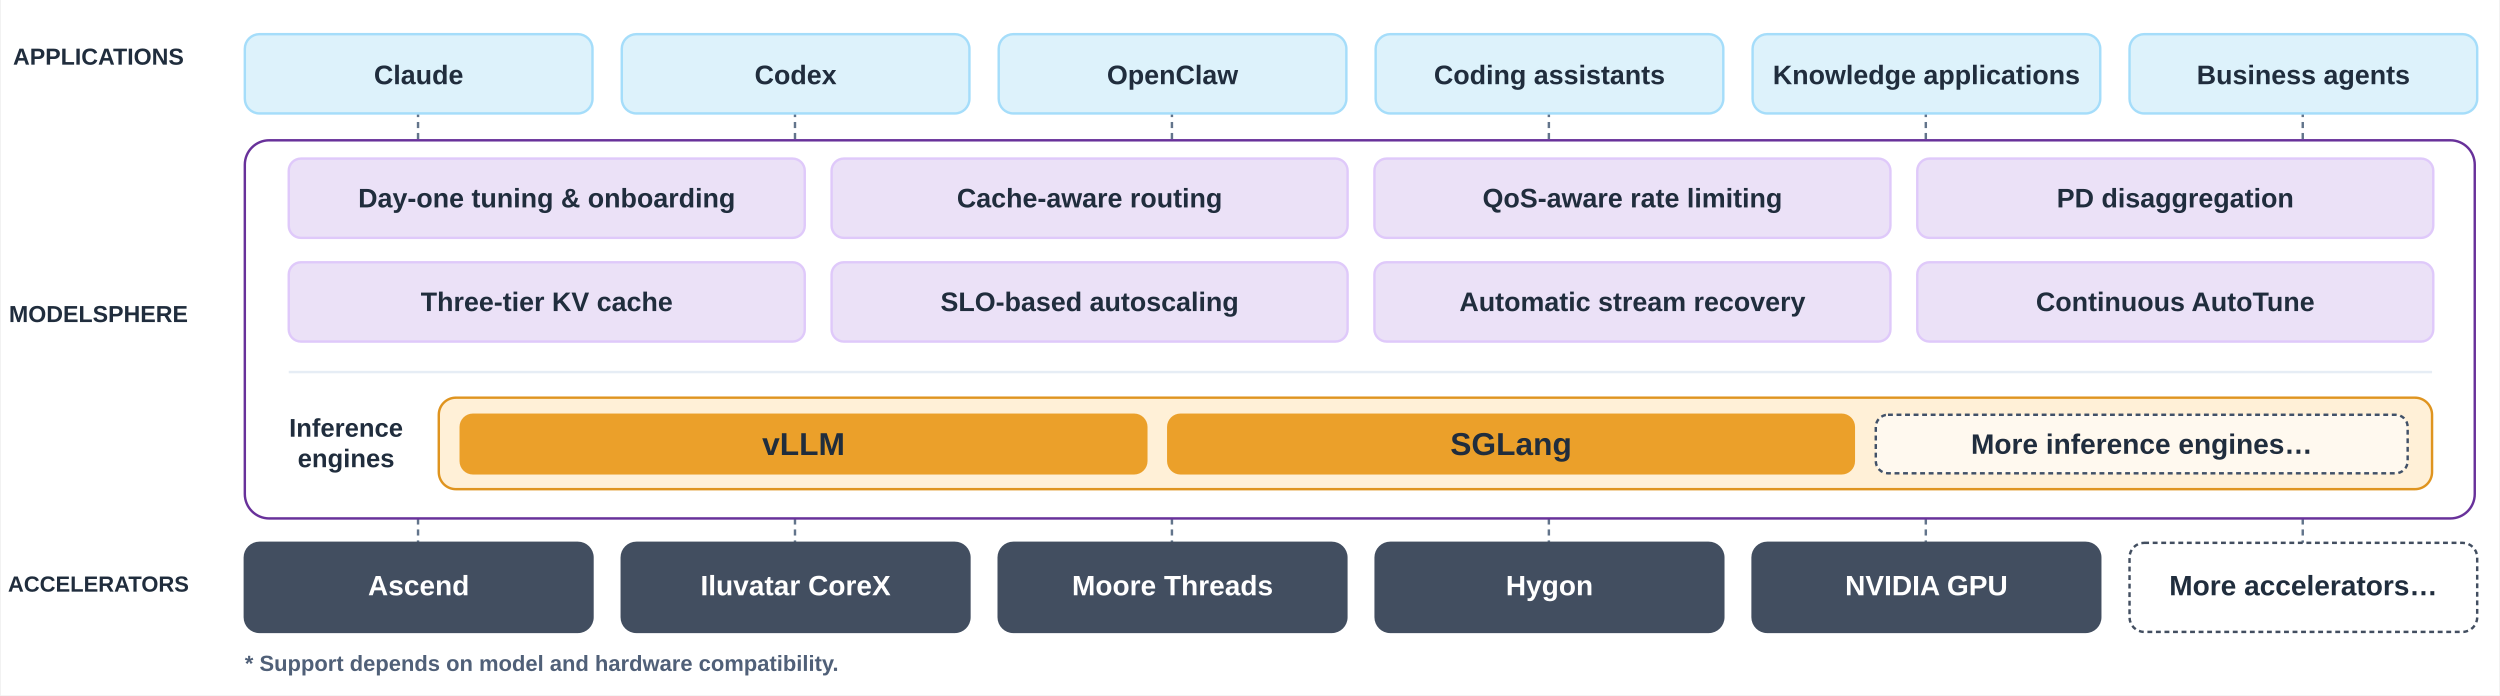
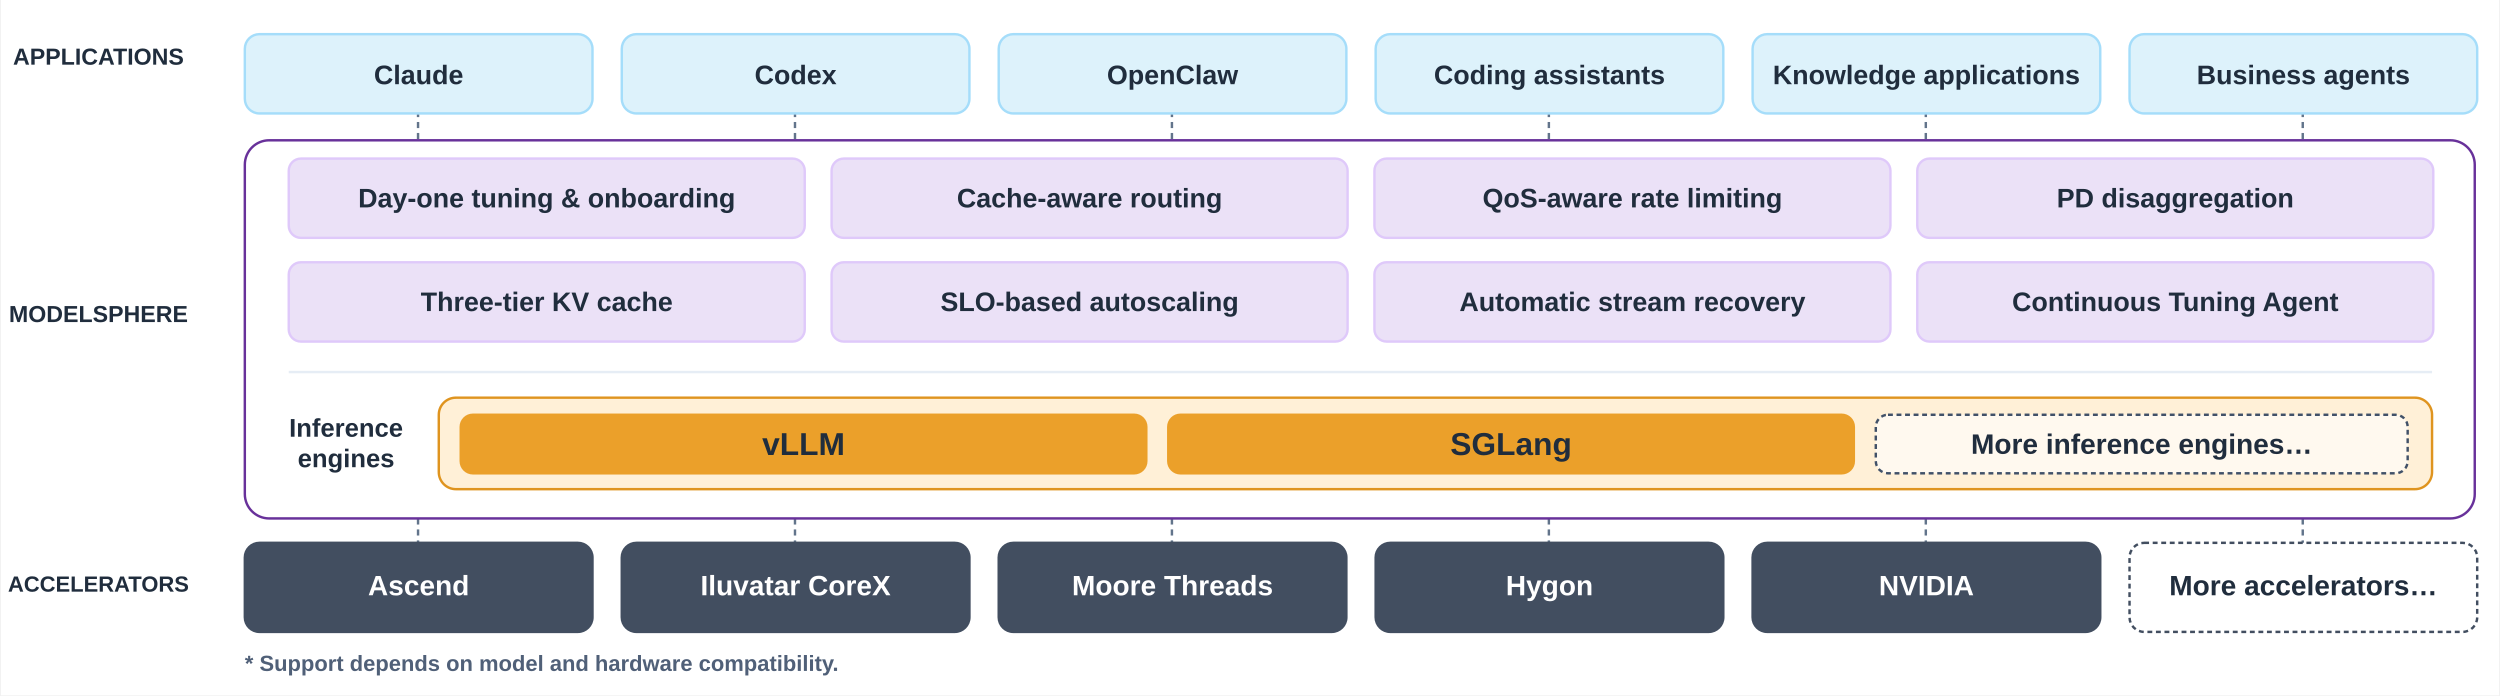
<svg xmlns="http://www.w3.org/2000/svg" width="2675" height="744" viewBox="0 0 2048 570" role="img" aria-labelledby="title desc">
  <rect width="2048" height="570" fill="#fff" />
  <g font-family="Arial, sans-serif" fill="#202d3d">
    <path d="M342 91v25M342 425v20" stroke="#62748b" stroke-width="2" stroke-dasharray="5 4" />
    <path d="M651 91v25M651 425v20" stroke="#62748b" stroke-width="2" stroke-dasharray="5 4" />
    <path d="M960 91v25M960 425v20" stroke="#62748b" stroke-width="2" stroke-dasharray="5 4" />
    <path d="M1269 91v25M1269 425v20" stroke="#62748b" stroke-width="2" stroke-dasharray="5 4" />
    <path d="M1578 91v25M1578 425v20" stroke="#62748b" stroke-width="2" stroke-dasharray="5 4" />
    <path d="M1887 91v25M1887 425v20" stroke="#62748b" stroke-width="2" stroke-dasharray="5 4" />
    <text x="80" y="53" font-size="19" text-anchor="middle" font-weight="600">APPLICATIONS</text>
    <text x="80" y="264" font-size="19" text-anchor="middle" font-weight="600">MODELSPHERE</text>
    <text x="80" y="485" font-size="18" text-anchor="middle" font-weight="600">ACCELERATORS</text>
    <rect x="200" y="28" width="285" height="65" rx="12" fill="#ddf2fb" stroke="#a5ddfa" stroke-width="2" />
    <text x="342.5" y="69" font-size="22" text-anchor="middle" font-weight="600">Claude</text>
    <rect x="509" y="28" width="285" height="65" rx="12" fill="#ddf2fb" stroke="#a5ddfa" stroke-width="2" />
    <text x="651.5" y="69" font-size="22" text-anchor="middle" font-weight="600">Codex</text>
    <rect x="818" y="28" width="285" height="65" rx="12" fill="#ddf2fb" stroke="#a5ddfa" stroke-width="2" />
    <text x="960.5" y="69" font-size="22" text-anchor="middle" font-weight="600">OpenClaw</text>
    <rect x="1127" y="28" width="285" height="65" rx="12" fill="#ddf2fb" stroke="#a5ddfa" stroke-width="2" />
    <text x="1269.5" y="69" font-size="22" text-anchor="middle" font-weight="600">Coding assistants</text>
    <rect x="1436" y="28" width="285" height="65" rx="12" fill="#ddf2fb" stroke="#a5ddfa" stroke-width="2" />
    <text x="1578.5" y="69" font-size="22" text-anchor="middle" font-weight="600">Knowledge applications</text>
    <rect x="1745" y="28" width="285" height="65" rx="12" fill="#ddf2fb" stroke="#a5ddfa" stroke-width="2" />
    <text x="1887.5" y="69" font-size="22" text-anchor="middle" font-weight="600">Business agents</text>
    <rect x="200" y="115" width="1828" height="310" rx="20" fill="#fff" stroke="#68319a" stroke-width="2" />
    <rect x="236" y="130" width="423" height="65" rx="10" fill="#ebe1f7" stroke="#dfc9fa" stroke-width="2" />
    <text x="447.5" y="170" font-size="22" text-anchor="middle" font-weight="600">Day-one tuning &amp; onboarding</text>
    <rect x="681" y="130" width="423" height="65" rx="10" fill="#ebe1f7" stroke="#dfc9fa" stroke-width="2" />
    <text x="892.5" y="170" font-size="22" text-anchor="middle" font-weight="600">Cache-aware routing</text>
    <rect x="1126" y="130" width="423" height="65" rx="10" fill="#ebe1f7" stroke="#dfc9fa" stroke-width="2" />
    <text x="1337.5" y="170" font-size="22" text-anchor="middle" font-weight="600">QoS-aware rate limiting</text>
    <rect x="1571" y="130" width="423" height="65" rx="10" fill="#ebe1f7" stroke="#dfc9fa" stroke-width="2" />
    <text x="1782.5" y="170" font-size="22" text-anchor="middle" font-weight="600">PD disaggregation</text>
    <rect x="236" y="215" width="423" height="65" rx="10" fill="#ebe1f7" stroke="#dfc9fa" stroke-width="2" />
    <text x="447.5" y="255" font-size="22" text-anchor="middle" font-weight="600">Three-tier KV cache</text>
    <rect x="681" y="215" width="423" height="65" rx="10" fill="#ebe1f7" stroke="#dfc9fa" stroke-width="2" />
    <text x="892.5" y="255" font-size="22" text-anchor="middle" font-weight="600">SLO-based autoscaling</text>
    <rect x="1126" y="215" width="423" height="65" rx="10" fill="#ebe1f7" stroke="#dfc9fa" stroke-width="2" />
    <text x="1337.5" y="255" font-size="22" text-anchor="middle" font-weight="600">Automatic stream recovery</text>
    <rect x="1571" y="215" width="423" height="65" rx="10" fill="#ebe1f7" stroke="#dfc9fa" stroke-width="2" />
-     <text x="1782.5" y="255" font-size="22" text-anchor="middle" font-weight="600">Continuous AutoTune</text>
+     <text x="1782.5" y="255" font-size="22" text-anchor="middle" font-weight="600">Continuous Tuning Agent</text>
    <path d="M236 305H1993" stroke="#e6edf5" stroke-width="2" />
    <text x="283" y="358" font-size="21" text-anchor="middle" font-weight="600">Inference</text>
    <text x="283" y="383" font-size="21" text-anchor="middle" font-weight="600">engines</text>
    <rect x="359" y="326" width="1634" height="75" rx="14" fill="#fff0d7" stroke="#df941f" stroke-width="2" />
    <rect x="377" y="340" width="562" height="48" rx="10" fill="#eba02a" stroke="#eba02a" stroke-width="2" />
    <text x="658" y="373" font-size="26" text-anchor="middle" font-weight="600">vLLM</text>
    <rect x="957" y="340" width="562" height="48" rx="10" fill="#eba02a" stroke="#eba02a" stroke-width="2" />
    <text x="1238" y="373" font-size="26" text-anchor="middle" font-weight="600">SGLang</text>
    <rect x="1537" y="340" width="436" height="48" rx="10" fill="#fff9ef" stroke="#415168" stroke-width="2" stroke-dasharray="4 3" />
    <text x="1755" y="372" font-size="23" text-anchor="middle" font-weight="600">More inference engines…</text>
    <rect x="200" y="445" width="285" height="73" rx="12" fill="#424e60" stroke="#424e60" stroke-width="2" />
    <text x="342.5" y="488" font-size="23" text-anchor="middle" font-weight="600" fill="#fff">Ascend</text>
    <rect x="509" y="445" width="285" height="73" rx="12" fill="#424e60" stroke="#424e60" stroke-width="2" />
    <text x="651.5" y="488" font-size="23" text-anchor="middle" font-weight="600" fill="#fff">Iluvatar CoreX</text>
    <rect x="818" y="445" width="285" height="73" rx="12" fill="#424e60" stroke="#424e60" stroke-width="2" />
    <text x="960.5" y="488" font-size="23" text-anchor="middle" font-weight="600" fill="#fff">Moore Threads</text>
    <rect x="1127" y="445" width="285" height="73" rx="12" fill="#424e60" stroke="#424e60" stroke-width="2" />
    <text x="1269.5" y="488" font-size="23" text-anchor="middle" font-weight="600" fill="#fff">Hygon</text>
    <rect x="1436" y="445" width="285" height="73" rx="12" fill="#424e60" stroke="#424e60" stroke-width="2" />
-     <text x="1578.5" y="488" font-size="23" text-anchor="middle" font-weight="600" fill="#fff">NVIDIA GPU</text>
+     <text x="1578.5" y="488" font-size="23" text-anchor="middle" font-weight="600" fill="#fff">NVIDIA</text>
    <rect x="1745" y="445" width="285" height="73" rx="12" fill="#fff" stroke="#424e60" stroke-width="2" stroke-dasharray="4 3" />
    <text x="1887.5" y="488" font-size="23" text-anchor="middle" font-weight="600" fill="#202d3d">More accelerators…</text>
    <text x="200" y="550" font-size="18" text-anchor="start" font-weight="600" fill="#506078">* Support depends on model and hardware compatibility.</text>
  </g>
</svg>
